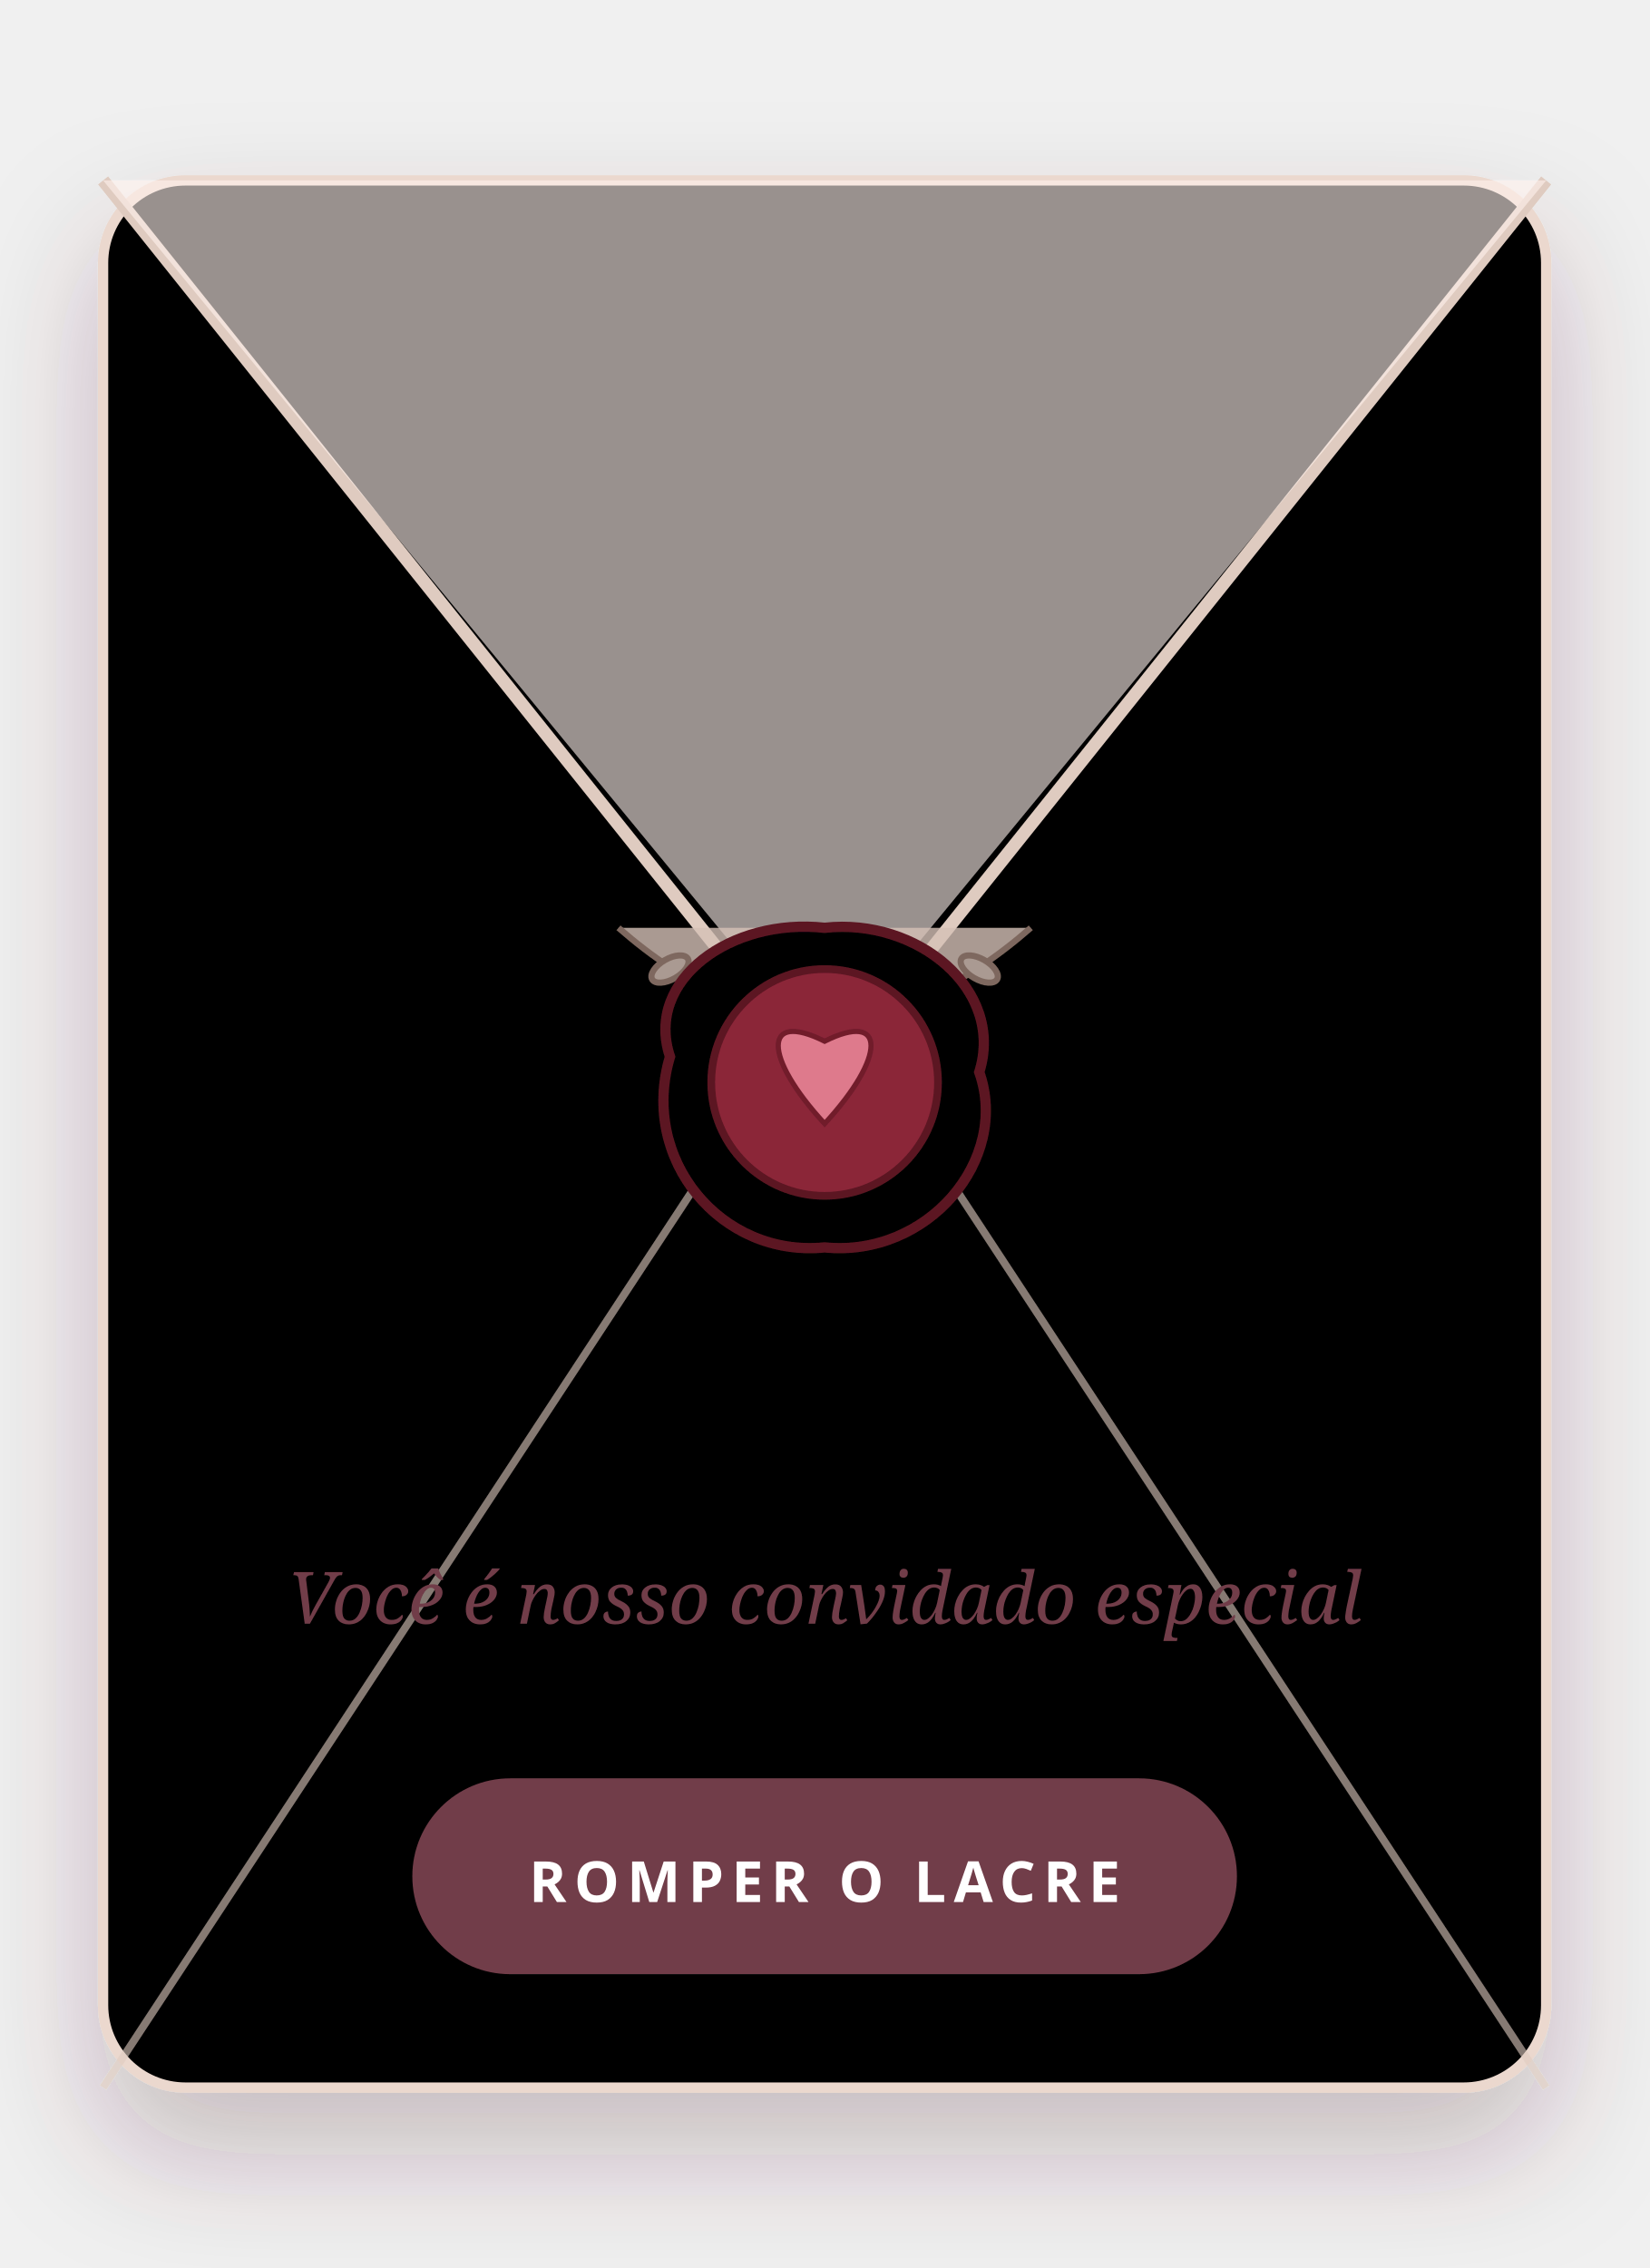
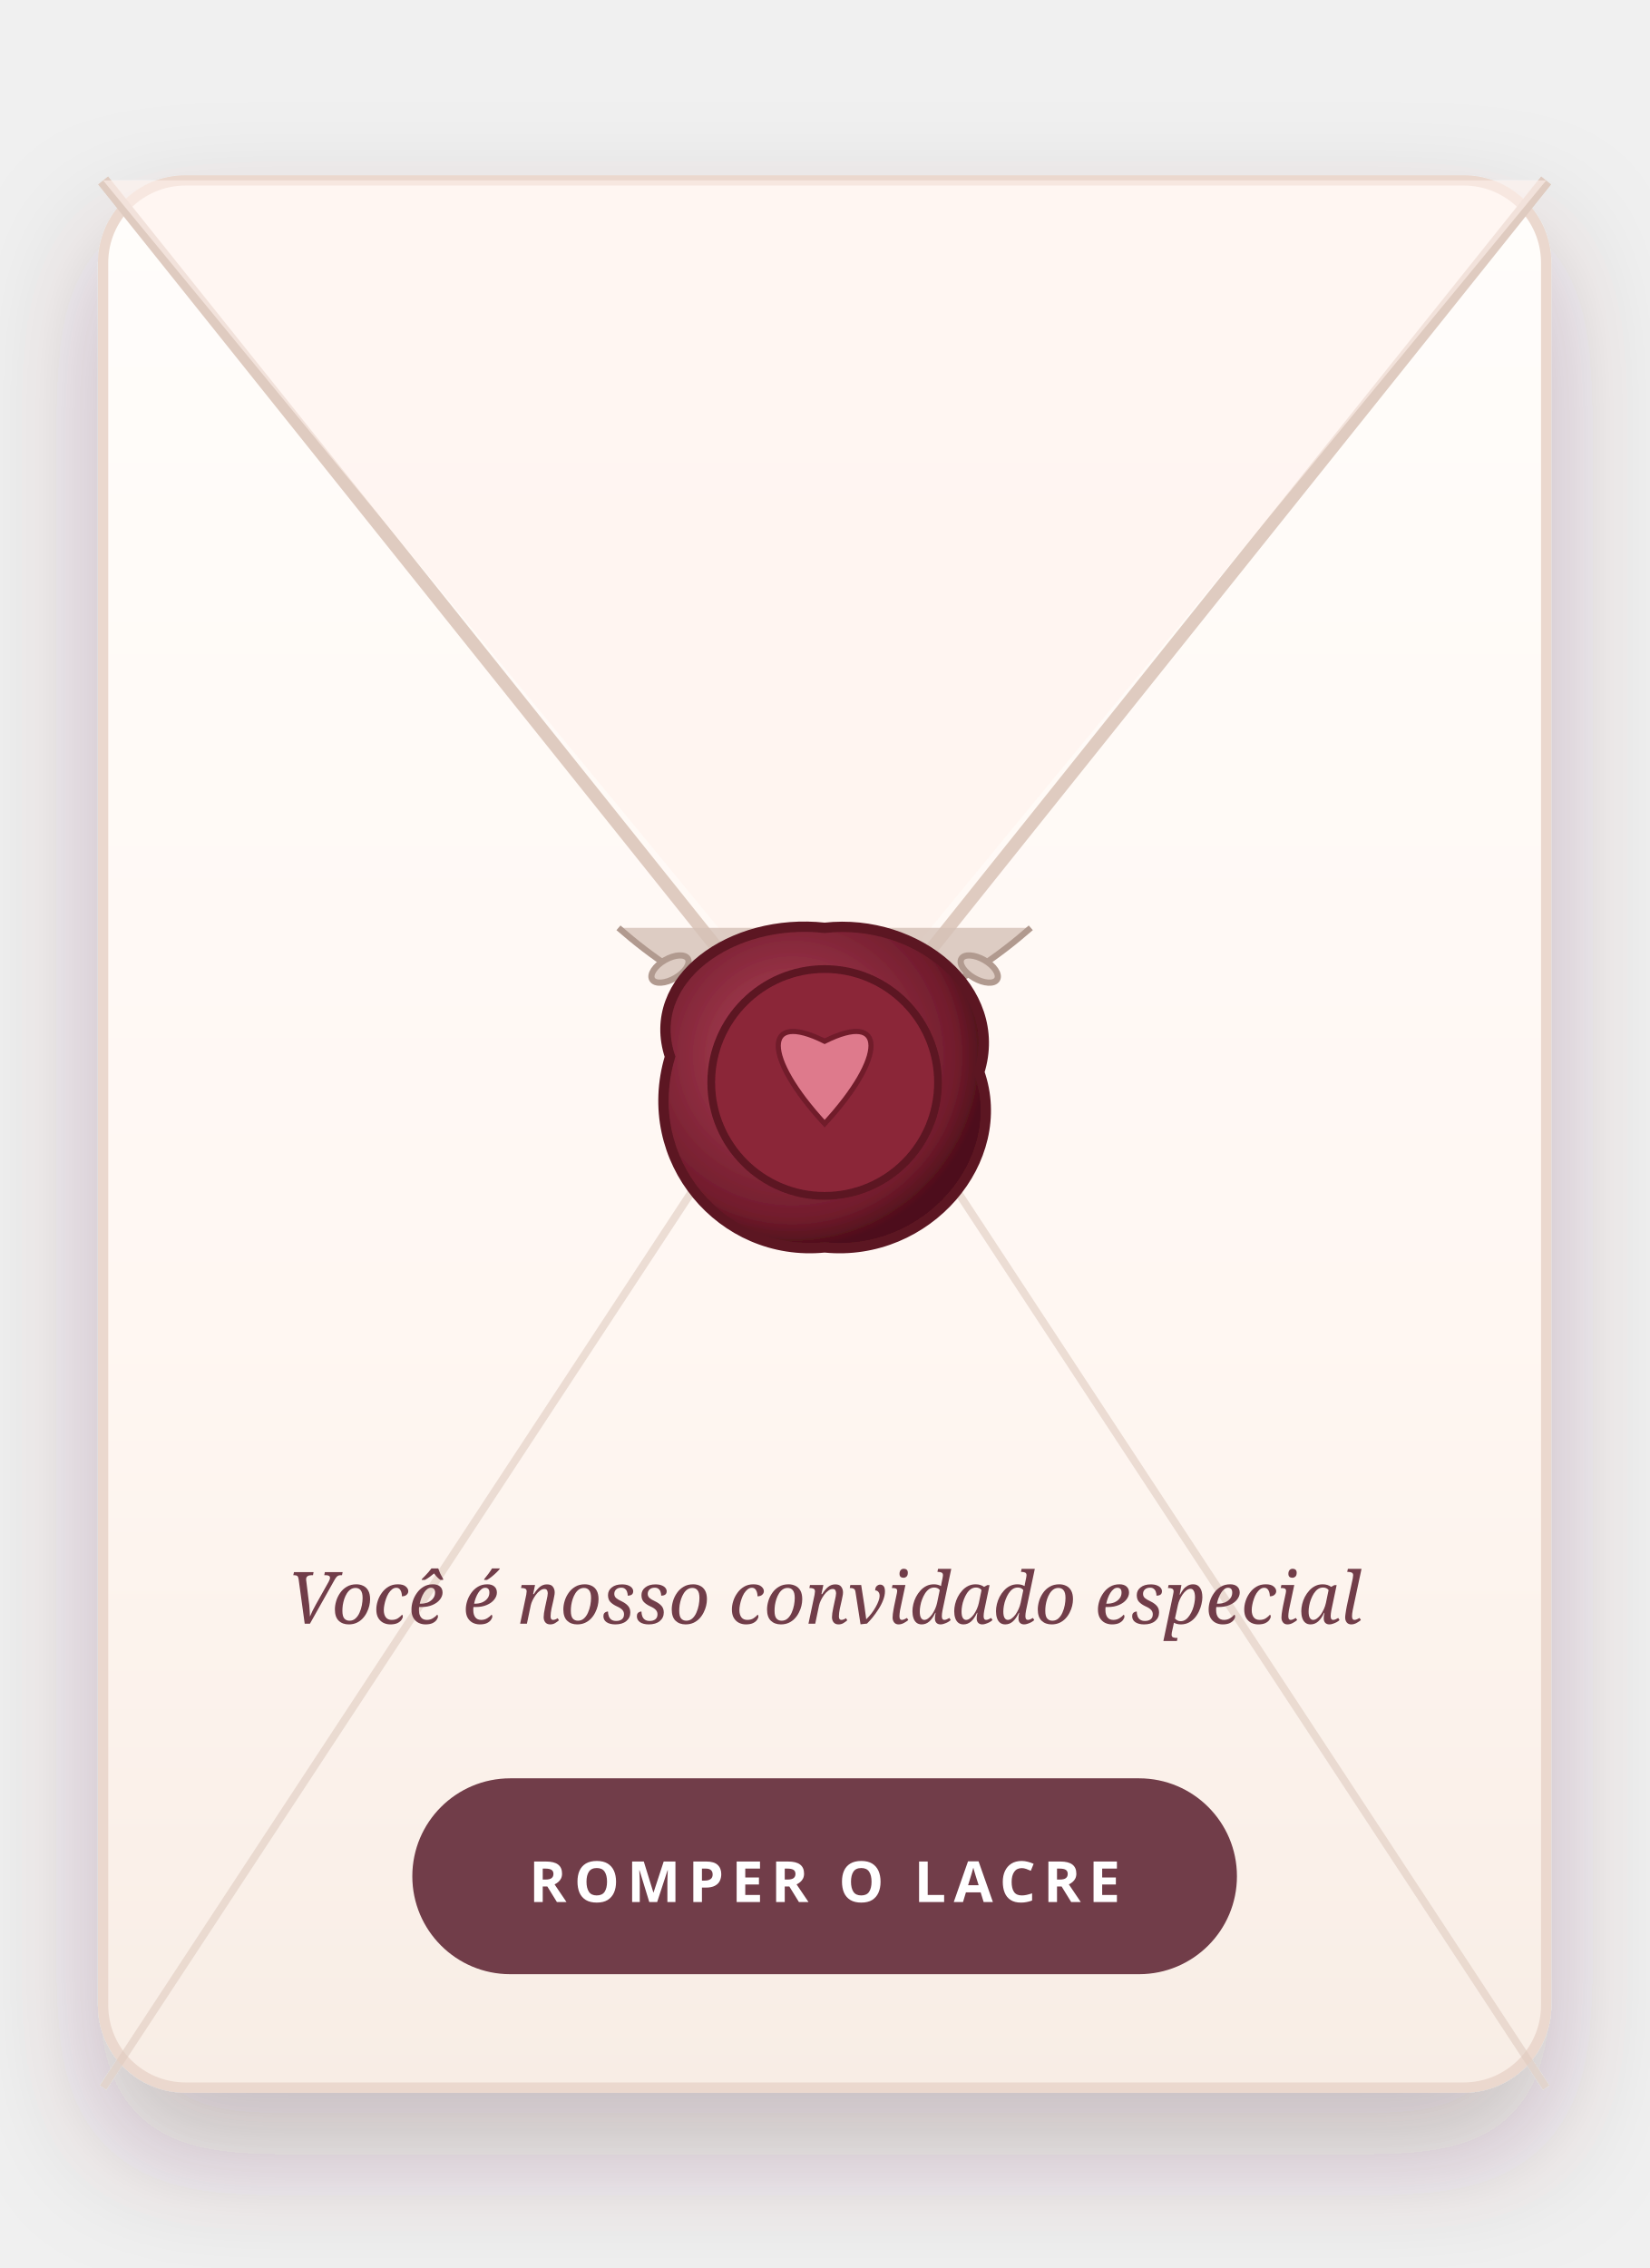
<svg xmlns="http://www.w3.org/2000/svg" viewBox="0 0 320 440" fill="none">
  <defs>
    <linearGradient id="handmadePaper" x1="0%" y1="0%" x2="0%" y2="100%">
-       <stop offset="0%" stopColor="#FFFDFB" />
-       <stop offset="60%" stopColor="#FFF7F2" />
-       <stop offset="100%" stopColor="#F8EDE5" />
+       <stop offset="0%" stop-color="#FFFDFB" />
+       <stop offset="60%" stop-color="#FFF7F2" />
+       <stop offset="100%" stop-color="#F8EDE5" />
    </linearGradient>
    <radialGradient id="waxSealGrad" cx="40%" cy="40%" r="60%">
-       <stop offset="0%" stopColor="#B94D62" />
-       <stop offset="40%" stopColor="#963246" />
-       <stop offset="85%" stopColor="#711C2C" />
-       <stop offset="100%" stopColor="#4D0E1A" />
+       <stop offset="0%" stop-color="#B94D62" />
+       <stop offset="40%" stop-color="#963246" />
+       <stop offset="85%" stop-color="#711C2C" />
+       <stop offset="100%" stop-color="#4D0E1A" />
    </radialGradient>
    <filter id="envelopeShadow" x="-10%" y="-10%" width="125%" height="125%" filterUnits="userSpaceOnUse">
      <feDropShadow dx="0" dy="12" stdDeviation="12" flood-color="#50242D" flood-opacity="0.25" />
    </filter>
  </defs>
  <g filter="url(#envelopeShadow)">
    <rect x="20" y="35" width="280" height="370" rx="16" fill="url(#handmadePaper)" stroke="#EBD8CE" stroke-width="2" />
    <path d="M 20 35 L 160 210 L 300 35" stroke="#DFCBC0" stroke-width="2.5" fill="none" />
    <path d="M 20 35 L 160 205 L 300 35 Z" fill="#FFF2EC" opacity="0.6" />
    <line x1="20" y1="405" x2="135" y2="230" stroke="#DFCBC0" stroke-width="1.5" opacity="0.6" />
    <line x1="300" y1="405" x2="185" y2="230" stroke="#DFCBC0" stroke-width="1.5" opacity="0.6" />
    <g stroke="#9E8276" stroke-width="1.2" fill="#D4C0B6" opacity="0.8">
      <path d="M 120 180 Q 160 215 200 180" />
      <ellipse cx="130" cy="188" rx="4" ry="2" transform="rotate(-30 130 188)" />
      <ellipse cx="145" cy="198" rx="4" ry="2" transform="rotate(-15 145 198)" />
      <ellipse cx="175" cy="198" rx="4" ry="2" transform="rotate(15 175 198)" />
      <ellipse cx="190" cy="188" rx="4" ry="2" transform="rotate(30 190 188)" />
    </g>
    <g transform="translate(160, 210)">
      <path d="M -30 -5 C -35 -20, -18 -32, 0 -30 C 18 -32, 35 -18, 30 -2 C 36 15, 20 34, 0 32 C -20 34, -36 15, -30 -5 Z" fill="url(#waxSealGrad)" stroke="#5C1622" stroke-width="2" />
      <circle cx="0" cy="0" r="22" fill="#8B2639" stroke="#5C1622" stroke-width="1.5" />
      <path d="M 0 8 C -12 -5, -12 -14, 0 -8 C 12 -14, 12 -5, 0 8 Z" fill="#DE7A8C" stroke="#711C2C" stroke-width="1" />
    </g>
    <text x="160" y="315" text-anchor="middle" fill="#713C48" font-size="14" font-family="Playfair Display, serif" font-style="italic">
      Você é nosso convidado especial
    </text>
    <rect x="80" y="345" width="160" height="38" rx="19" fill="#713C48" />
    <text x="160" y="369" text-anchor="middle" fill="#FFFFFF" font-size="11" font-weight="700" letter-spacing="1.5" font-family="sans-serif">
      ROMPER O LACRE
    </text>
  </g>
</svg>
